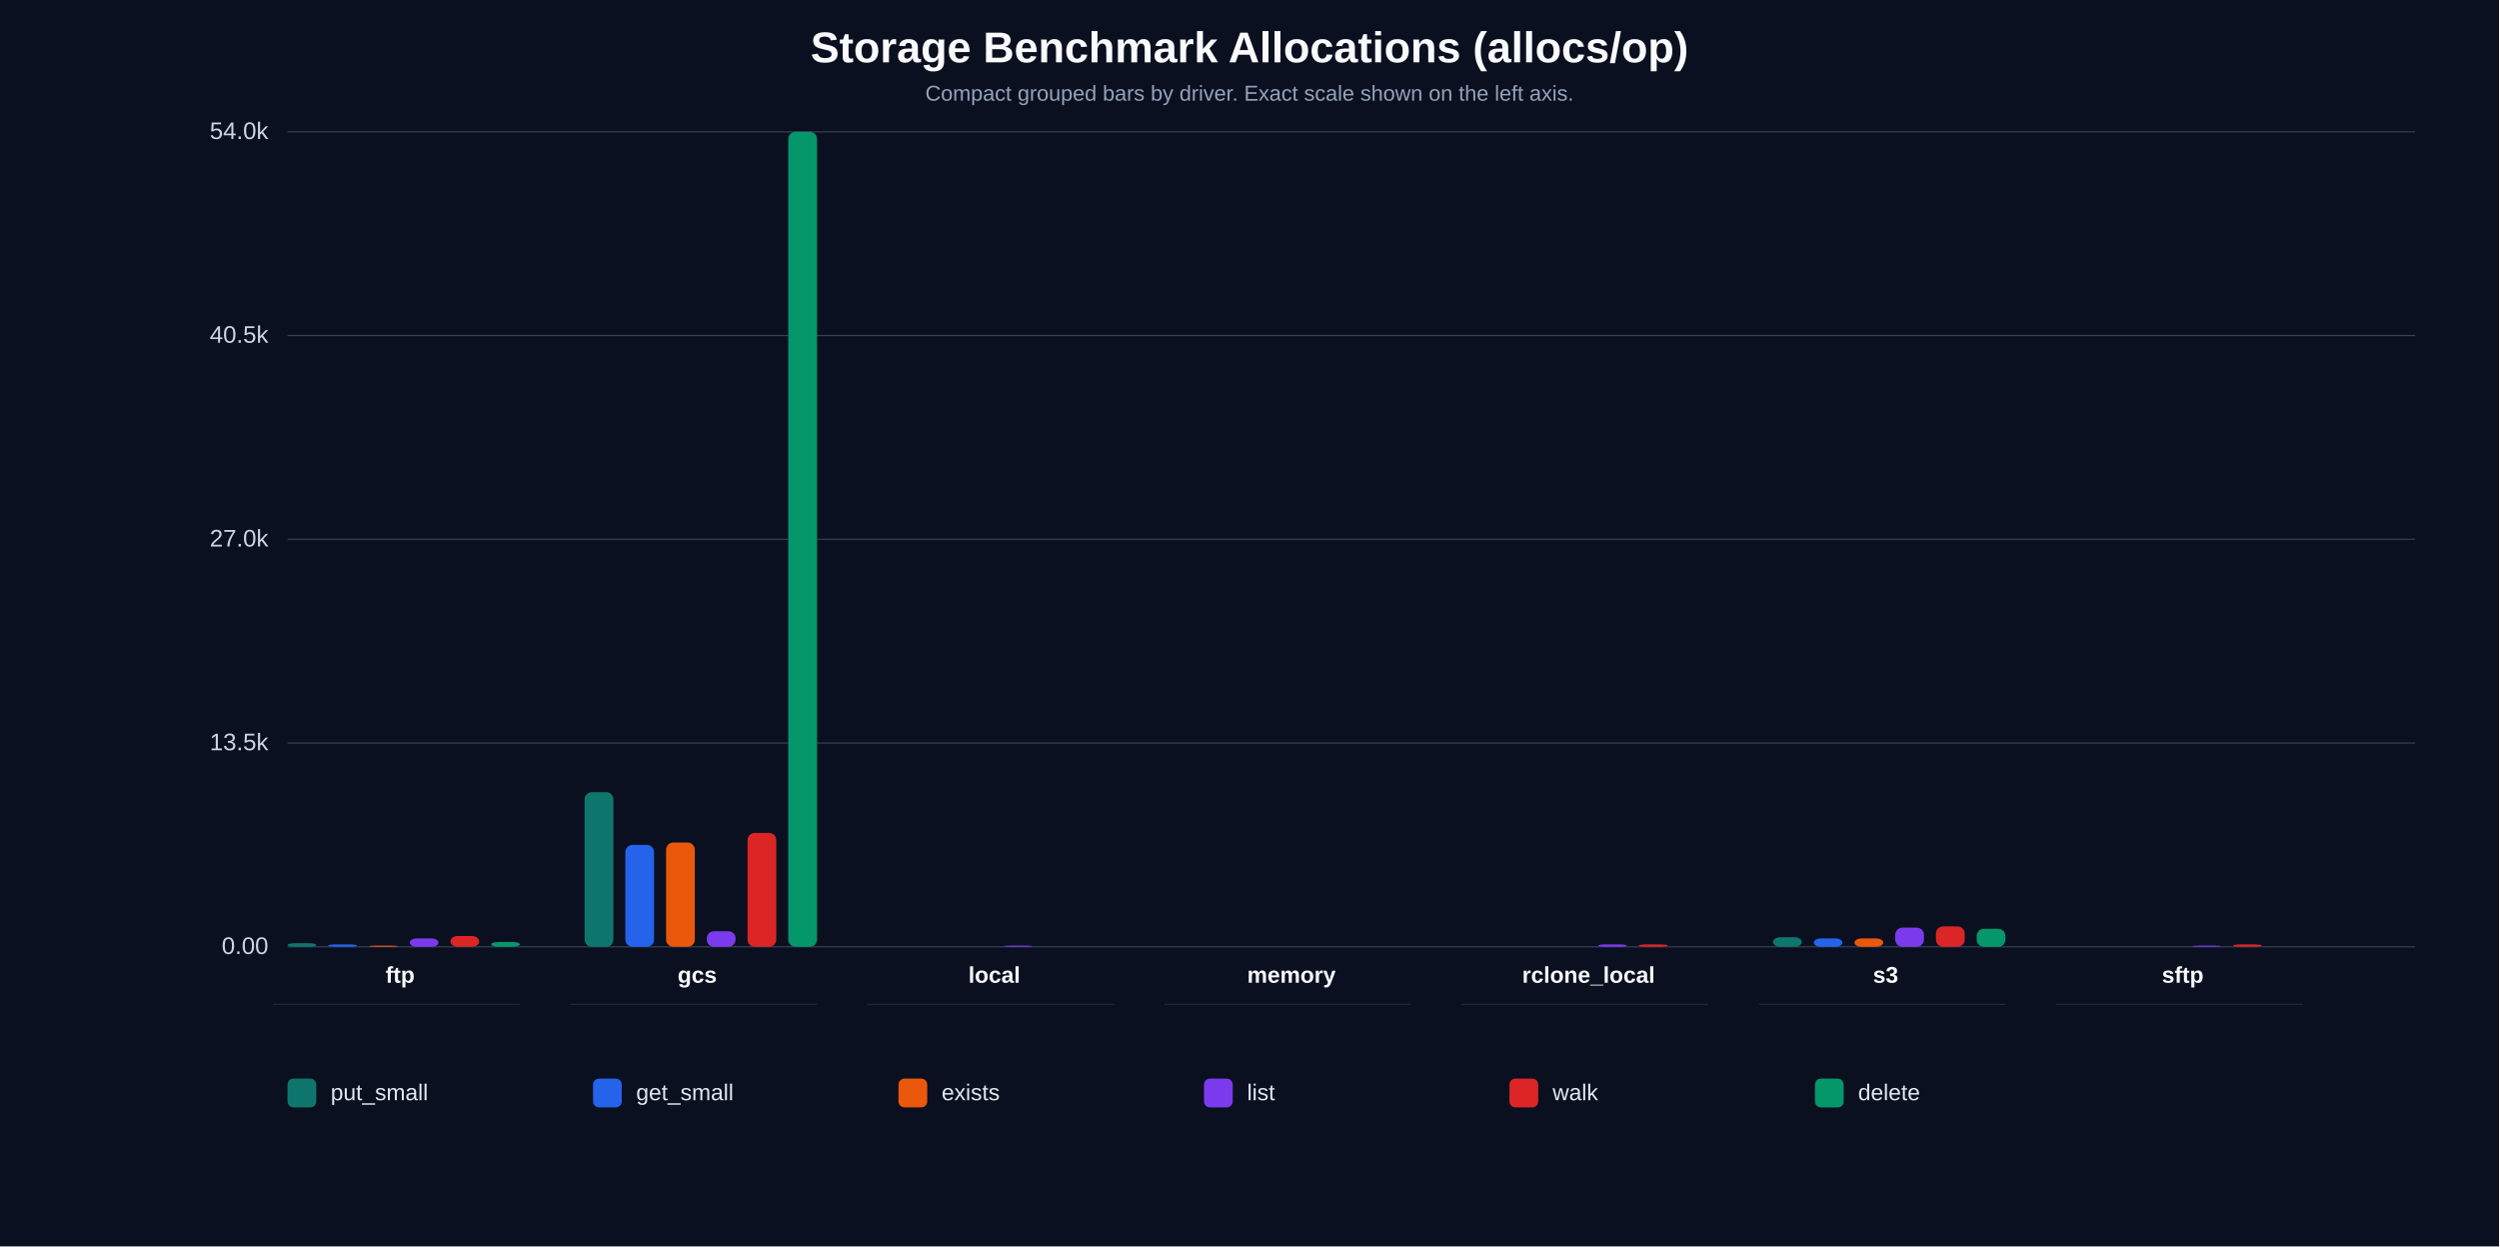
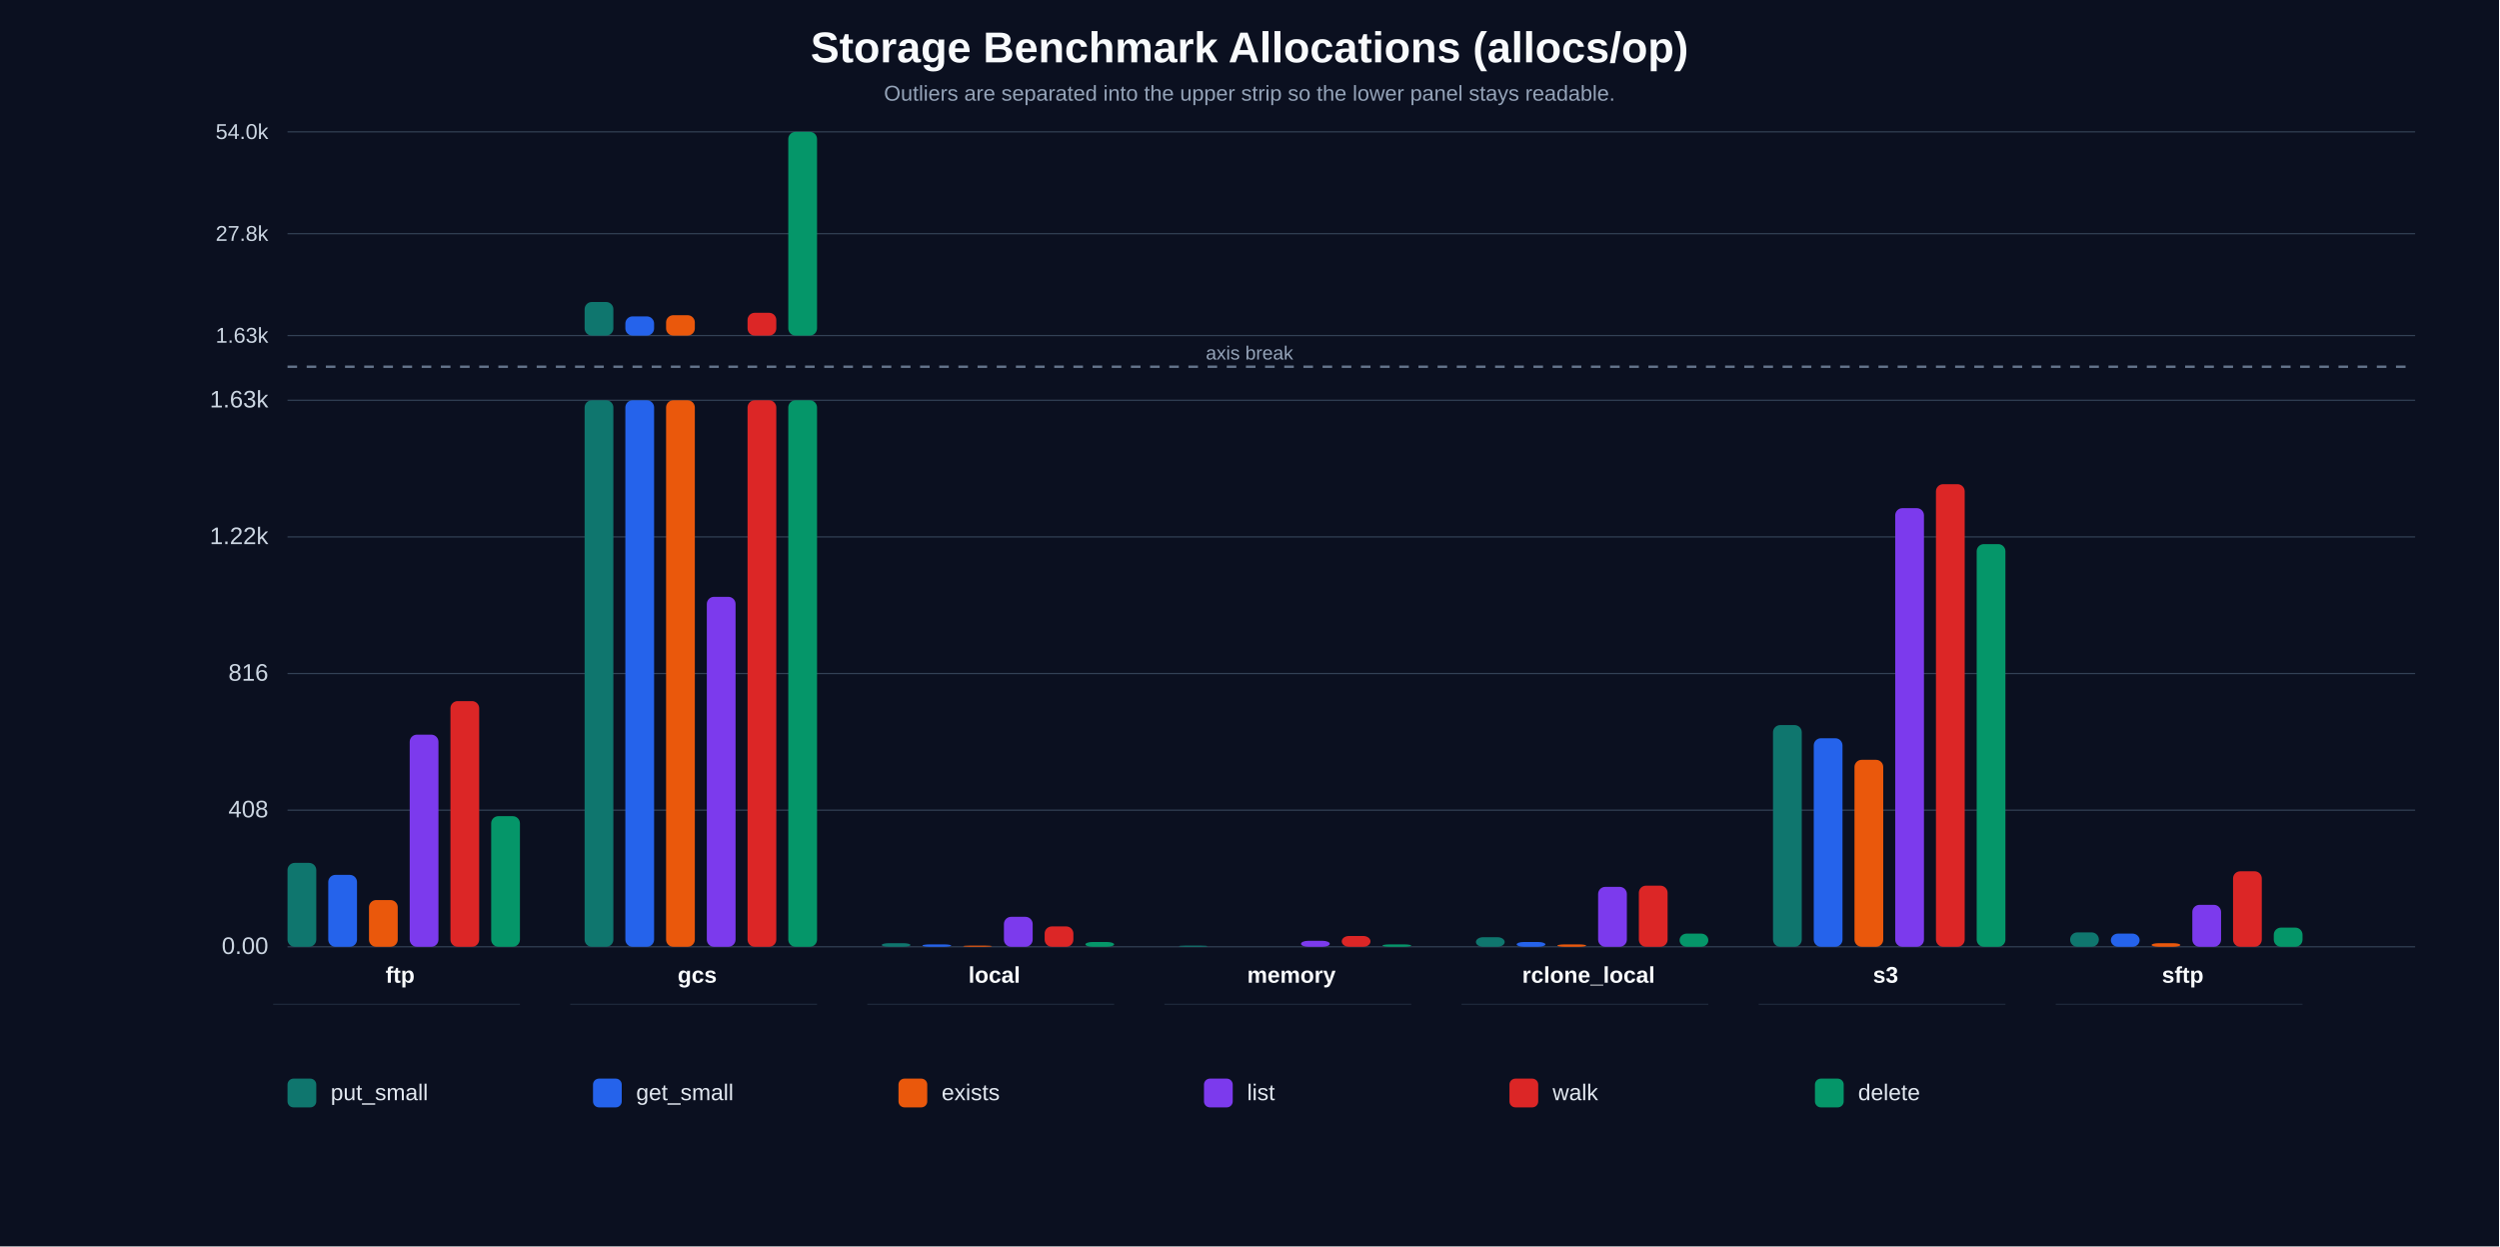
<svg xmlns="http://www.w3.org/2000/svg" width="2086" height="1040" viewBox="0 0 2086 1040">
  <rect width="100%" height="100%" fill="#0b1020" />
  <text x="1043" y="52" text-anchor="middle" fill="#f8fafc" font-size="36" font-family="Arial, sans-serif" font-weight="700">Storage Benchmark Allocations (allocs/op)</text>
-   <text x="1043" y="84" text-anchor="middle" fill="#94a3b8" font-size="18" font-family="Arial, sans-serif">Compact grouped bars by driver. Exact scale shown on the left axis.</text>
+   <text x="1043" y="84" text-anchor="middle" fill="#94a3b8" font-size="18" font-family="Arial, sans-serif">Outliers are separated into the upper strip so the lower panel stays readable.</text>
  <line x1="240" y1="110" x2="2016" y2="110" stroke="#334155" stroke-width="1" />
-   <text x="224" y="116" fill="#cbd5e1" font-size="20" text-anchor="end" font-family="Arial, sans-serif">54.0k</text>
+   <text x="224" y="116" fill="#cbd5e1" font-size="18" text-anchor="end" font-family="Arial, sans-serif">54.0k</text>
+   <line x1="240" y1="195" x2="2016" y2="195" stroke="#334155" stroke-width="1" />
+   <text x="224" y="201" fill="#cbd5e1" font-size="18" text-anchor="end" font-family="Arial, sans-serif">27.8k</text>
  <line x1="240" y1="280" x2="2016" y2="280" stroke="#334155" stroke-width="1" />
-   <text x="224" y="286" fill="#cbd5e1" font-size="20" text-anchor="end" font-family="Arial, sans-serif">40.5k</text>
-   <line x1="240" y1="450" x2="2016" y2="450" stroke="#334155" stroke-width="1" />
-   <text x="224" y="456" fill="#cbd5e1" font-size="20" text-anchor="end" font-family="Arial, sans-serif">27.0k</text>
-   <line x1="240" y1="620" x2="2016" y2="620" stroke="#334155" stroke-width="1" />
-   <text x="224" y="626" fill="#cbd5e1" font-size="20" text-anchor="end" font-family="Arial, sans-serif">13.5k</text>
+   <text x="224" y="286" fill="#cbd5e1" font-size="18" text-anchor="end" font-family="Arial, sans-serif">1.63k</text>
+   <line x1="240" y1="306" x2="2016" y2="306" stroke="#64748b" stroke-width="2" stroke-dasharray="8 8" />
+   <text x="1043" y="300" text-anchor="middle" fill="#94a3b8" font-size="16" font-family="Arial, sans-serif">axis break</text>
+   <line x1="240" y1="334" x2="2016" y2="334" stroke="#334155" stroke-width="1" />
+   <text x="224" y="340" fill="#cbd5e1" font-size="20" text-anchor="end" font-family="Arial, sans-serif">1.63k</text>
+   <line x1="240" y1="448" x2="2016" y2="448" stroke="#334155" stroke-width="1" />
+   <text x="224" y="454" fill="#cbd5e1" font-size="20" text-anchor="end" font-family="Arial, sans-serif">1.22k</text>
+   <line x1="240" y1="562" x2="2016" y2="562" stroke="#334155" stroke-width="1" />
+   <text x="224" y="568" fill="#cbd5e1" font-size="20" text-anchor="end" font-family="Arial, sans-serif">816</text>
+   <line x1="240" y1="676" x2="2016" y2="676" stroke="#334155" stroke-width="1" />
+   <text x="224" y="682" fill="#cbd5e1" font-size="20" text-anchor="end" font-family="Arial, sans-serif">408</text>
  <line x1="240" y1="790" x2="2016" y2="790" stroke="#334155" stroke-width="1" />
  <text x="224" y="796" fill="#cbd5e1" font-size="20" text-anchor="end" font-family="Arial, sans-serif">0.00</text>
-   <rect x="240" y="787" width="24" height="3" rx="6" fill="#0f766e" />
-   <rect x="274" y="788" width="24" height="2" rx="6" fill="#2563eb" />
-   <rect x="308" y="789" width="24" height="1" rx="6" fill="#ea580c" />
-   <rect x="342" y="783" width="24" height="7" rx="6" fill="#7c3aed" />
-   <rect x="376" y="781" width="24" height="9" rx="6" fill="#dc2626" />
-   <rect x="410" y="786" width="24" height="4" rx="6" fill="#059669" />
+   <rect x="240" y="720" width="24" height="70" rx="6" fill="#0f766e" />
+   <rect x="274" y="730" width="24" height="60" rx="6" fill="#2563eb" />
+   <rect x="308" y="751" width="24" height="39" rx="6" fill="#ea580c" />
+   <rect x="342" y="613" width="24" height="177" rx="6" fill="#7c3aed" />
+   <rect x="376" y="585" width="24" height="205" rx="6" fill="#dc2626" />
+   <rect x="410" y="681" width="24" height="109" rx="6" fill="#059669" />
  <text x="334" y="820" fill="#f8fafc" font-size="19" text-anchor="middle" font-family="Arial, sans-serif" font-weight="700">ftp</text>
  <line x1="228" y1="838" x2="434" y2="838" stroke="#1e293b" stroke-width="1" />
-   <rect x="488" y="661" width="24" height="129" rx="6" fill="#0f766e" />
-   <rect x="522" y="705" width="24" height="85" rx="6" fill="#2563eb" />
-   <rect x="556" y="703" width="24" height="87" rx="6" fill="#ea580c" />
-   <rect x="590" y="777" width="24" height="13" rx="6" fill="#7c3aed" />
-   <rect x="624" y="695" width="24" height="95" rx="6" fill="#dc2626" />
-   <rect x="658" y="110" width="24" height="680" rx="6" fill="#059669" />
+   <rect x="488" y="334" width="24" height="456" rx="6" fill="#0f766e" />
+   <rect x="488" y="252" width="24" height="28" rx="6" fill="#0f766e" />
+   <rect x="522" y="334" width="24" height="456" rx="6" fill="#2563eb" />
+   <rect x="522" y="264" width="24" height="16" rx="6" fill="#2563eb" />
+   <rect x="556" y="334" width="24" height="456" rx="6" fill="#ea580c" />
+   <rect x="556" y="263" width="24" height="17" rx="6" fill="#ea580c" />
+   <rect x="590" y="498" width="24" height="292" rx="6" fill="#7c3aed" />
+   <rect x="624" y="334" width="24" height="456" rx="6" fill="#dc2626" />
+   <rect x="624" y="261" width="24" height="19" rx="6" fill="#dc2626" />
+   <rect x="658" y="334" width="24" height="456" rx="6" fill="#059669" />
+   <rect x="658" y="110" width="24" height="170" rx="6" fill="#059669" />
  <text x="582" y="820" fill="#f8fafc" font-size="19" text-anchor="middle" font-family="Arial, sans-serif" font-weight="700">gcs</text>
  <line x1="476" y1="838" x2="682" y2="838" stroke="#1e293b" stroke-width="1" />
-   <rect x="736" y="790" width="24" height="0" rx="6" fill="#0f766e" />
-   <rect x="770" y="790" width="24" height="0" rx="6" fill="#2563eb" />
-   <rect x="804" y="790" width="24" height="0" rx="6" fill="#ea580c" />
-   <rect x="838" y="789" width="24" height="1" rx="6" fill="#7c3aed" />
-   <rect x="872" y="790" width="24" height="0" rx="6" fill="#dc2626" />
-   <rect x="906" y="790" width="24" height="0" rx="6" fill="#059669" />
+   <rect x="736" y="787" width="24" height="3" rx="6" fill="#0f766e" />
+   <rect x="770" y="788" width="24" height="2" rx="6" fill="#2563eb" />
+   <rect x="804" y="789" width="24" height="1" rx="6" fill="#ea580c" />
+   <rect x="838" y="765" width="24" height="25" rx="6" fill="#7c3aed" />
+   <rect x="872" y="773" width="24" height="17" rx="6" fill="#dc2626" />
+   <rect x="906" y="786" width="24" height="4" rx="6" fill="#059669" />
  <text x="830" y="820" fill="#f8fafc" font-size="19" text-anchor="middle" font-family="Arial, sans-serif" font-weight="700">local</text>
  <line x1="724" y1="838" x2="930" y2="838" stroke="#1e293b" stroke-width="1" />
-   <rect x="984" y="790" width="24" height="0" rx="6" fill="#0f766e" />
+   <rect x="984" y="789" width="24" height="1" rx="6" fill="#0f766e" />
  <rect x="1018" y="790" width="24" height="0" rx="6" fill="#2563eb" />
  <rect x="1052" y="790" width="24" height="0" rx="6" fill="#ea580c" />
-   <rect x="1086" y="790" width="24" height="0" rx="6" fill="#7c3aed" />
-   <rect x="1120" y="790" width="24" height="0" rx="6" fill="#dc2626" />
-   <rect x="1154" y="790" width="24" height="0" rx="6" fill="#059669" />
+   <rect x="1086" y="785" width="24" height="5" rx="6" fill="#7c3aed" />
+   <rect x="1120" y="781" width="24" height="9" rx="6" fill="#dc2626" />
+   <rect x="1154" y="788" width="24" height="2" rx="6" fill="#059669" />
  <text x="1078" y="820" fill="#f8fafc" font-size="19" text-anchor="middle" font-family="Arial, sans-serif" font-weight="700">memory</text>
  <line x1="972" y1="838" x2="1178" y2="838" stroke="#1e293b" stroke-width="1" />
-   <rect x="1232" y="790" width="24" height="0" rx="6" fill="#0f766e" />
-   <rect x="1266" y="790" width="24" height="0" rx="6" fill="#2563eb" />
-   <rect x="1300" y="790" width="24" height="0" rx="6" fill="#ea580c" />
-   <rect x="1334" y="788" width="24" height="2" rx="6" fill="#7c3aed" />
-   <rect x="1368" y="788" width="24" height="2" rx="6" fill="#dc2626" />
-   <rect x="1402" y="790" width="24" height="0" rx="6" fill="#059669" />
+   <rect x="1232" y="782" width="24" height="8" rx="6" fill="#0f766e" />
+   <rect x="1266" y="786" width="24" height="4" rx="6" fill="#2563eb" />
+   <rect x="1300" y="788" width="24" height="2" rx="6" fill="#ea580c" />
+   <rect x="1334" y="740" width="24" height="50" rx="6" fill="#7c3aed" />
+   <rect x="1368" y="739" width="24" height="51" rx="6" fill="#dc2626" />
+   <rect x="1402" y="779" width="24" height="11" rx="6" fill="#059669" />
  <text x="1326" y="820" fill="#f8fafc" font-size="19" text-anchor="middle" font-family="Arial, sans-serif" font-weight="700">rclone_local</text>
  <line x1="1220" y1="838" x2="1426" y2="838" stroke="#1e293b" stroke-width="1" />
-   <rect x="1480" y="782" width="24" height="8" rx="6" fill="#0f766e" />
-   <rect x="1514" y="783" width="24" height="7" rx="6" fill="#2563eb" />
-   <rect x="1548" y="783" width="24" height="7" rx="6" fill="#ea580c" />
-   <rect x="1582" y="774" width="24" height="16" rx="6" fill="#7c3aed" />
-   <rect x="1616" y="773" width="24" height="17" rx="6" fill="#dc2626" />
-   <rect x="1650" y="775" width="24" height="15" rx="6" fill="#059669" />
+   <rect x="1480" y="605" width="24" height="185" rx="6" fill="#0f766e" />
+   <rect x="1514" y="616" width="24" height="174" rx="6" fill="#2563eb" />
+   <rect x="1548" y="634" width="24" height="156" rx="6" fill="#ea580c" />
+   <rect x="1582" y="424" width="24" height="366" rx="6" fill="#7c3aed" />
+   <rect x="1616" y="404" width="24" height="386" rx="6" fill="#dc2626" />
+   <rect x="1650" y="454" width="24" height="336" rx="6" fill="#059669" />
  <text x="1574" y="820" fill="#f8fafc" font-size="19" text-anchor="middle" font-family="Arial, sans-serif" font-weight="700">s3</text>
  <line x1="1468" y1="838" x2="1674" y2="838" stroke="#1e293b" stroke-width="1" />
-   <rect x="1728" y="790" width="24" height="0" rx="6" fill="#0f766e" />
-   <rect x="1762" y="790" width="24" height="0" rx="6" fill="#2563eb" />
-   <rect x="1796" y="790" width="24" height="0" rx="6" fill="#ea580c" />
-   <rect x="1830" y="789" width="24" height="1" rx="6" fill="#7c3aed" />
-   <rect x="1864" y="788" width="24" height="2" rx="6" fill="#dc2626" />
-   <rect x="1898" y="790" width="24" height="0" rx="6" fill="#059669" />
+   <rect x="1728" y="778" width="24" height="12" rx="6" fill="#0f766e" />
+   <rect x="1762" y="779" width="24" height="11" rx="6" fill="#2563eb" />
+   <rect x="1796" y="787" width="24" height="3" rx="6" fill="#ea580c" />
+   <rect x="1830" y="755" width="24" height="35" rx="6" fill="#7c3aed" />
+   <rect x="1864" y="727" width="24" height="63" rx="6" fill="#dc2626" />
+   <rect x="1898" y="774" width="24" height="16" rx="6" fill="#059669" />
  <text x="1822" y="820" fill="#f8fafc" font-size="19" text-anchor="middle" font-family="Arial, sans-serif" font-weight="700">sftp</text>
  <line x1="1716" y1="838" x2="1922" y2="838" stroke="#1e293b" stroke-width="1" />
  <rect x="240" y="900" width="24" height="24" rx="5" fill="#0f766e" />
  <text x="276" y="918" fill="#e2e8f0" font-size="19" font-family="Arial, sans-serif">put_small</text>
  <rect x="495" y="900" width="24" height="24" rx="5" fill="#2563eb" />
  <text x="531" y="918" fill="#e2e8f0" font-size="19" font-family="Arial, sans-serif">get_small</text>
  <rect x="750" y="900" width="24" height="24" rx="5" fill="#ea580c" />
  <text x="786" y="918" fill="#e2e8f0" font-size="19" font-family="Arial, sans-serif">exists</text>
  <rect x="1005" y="900" width="24" height="24" rx="5" fill="#7c3aed" />
  <text x="1041" y="918" fill="#e2e8f0" font-size="19" font-family="Arial, sans-serif">list</text>
  <rect x="1260" y="900" width="24" height="24" rx="5" fill="#dc2626" />
  <text x="1296" y="918" fill="#e2e8f0" font-size="19" font-family="Arial, sans-serif">walk</text>
  <rect x="1515" y="900" width="24" height="24" rx="5" fill="#059669" />
  <text x="1551" y="918" fill="#e2e8f0" font-size="19" font-family="Arial, sans-serif">delete</text>
</svg>
